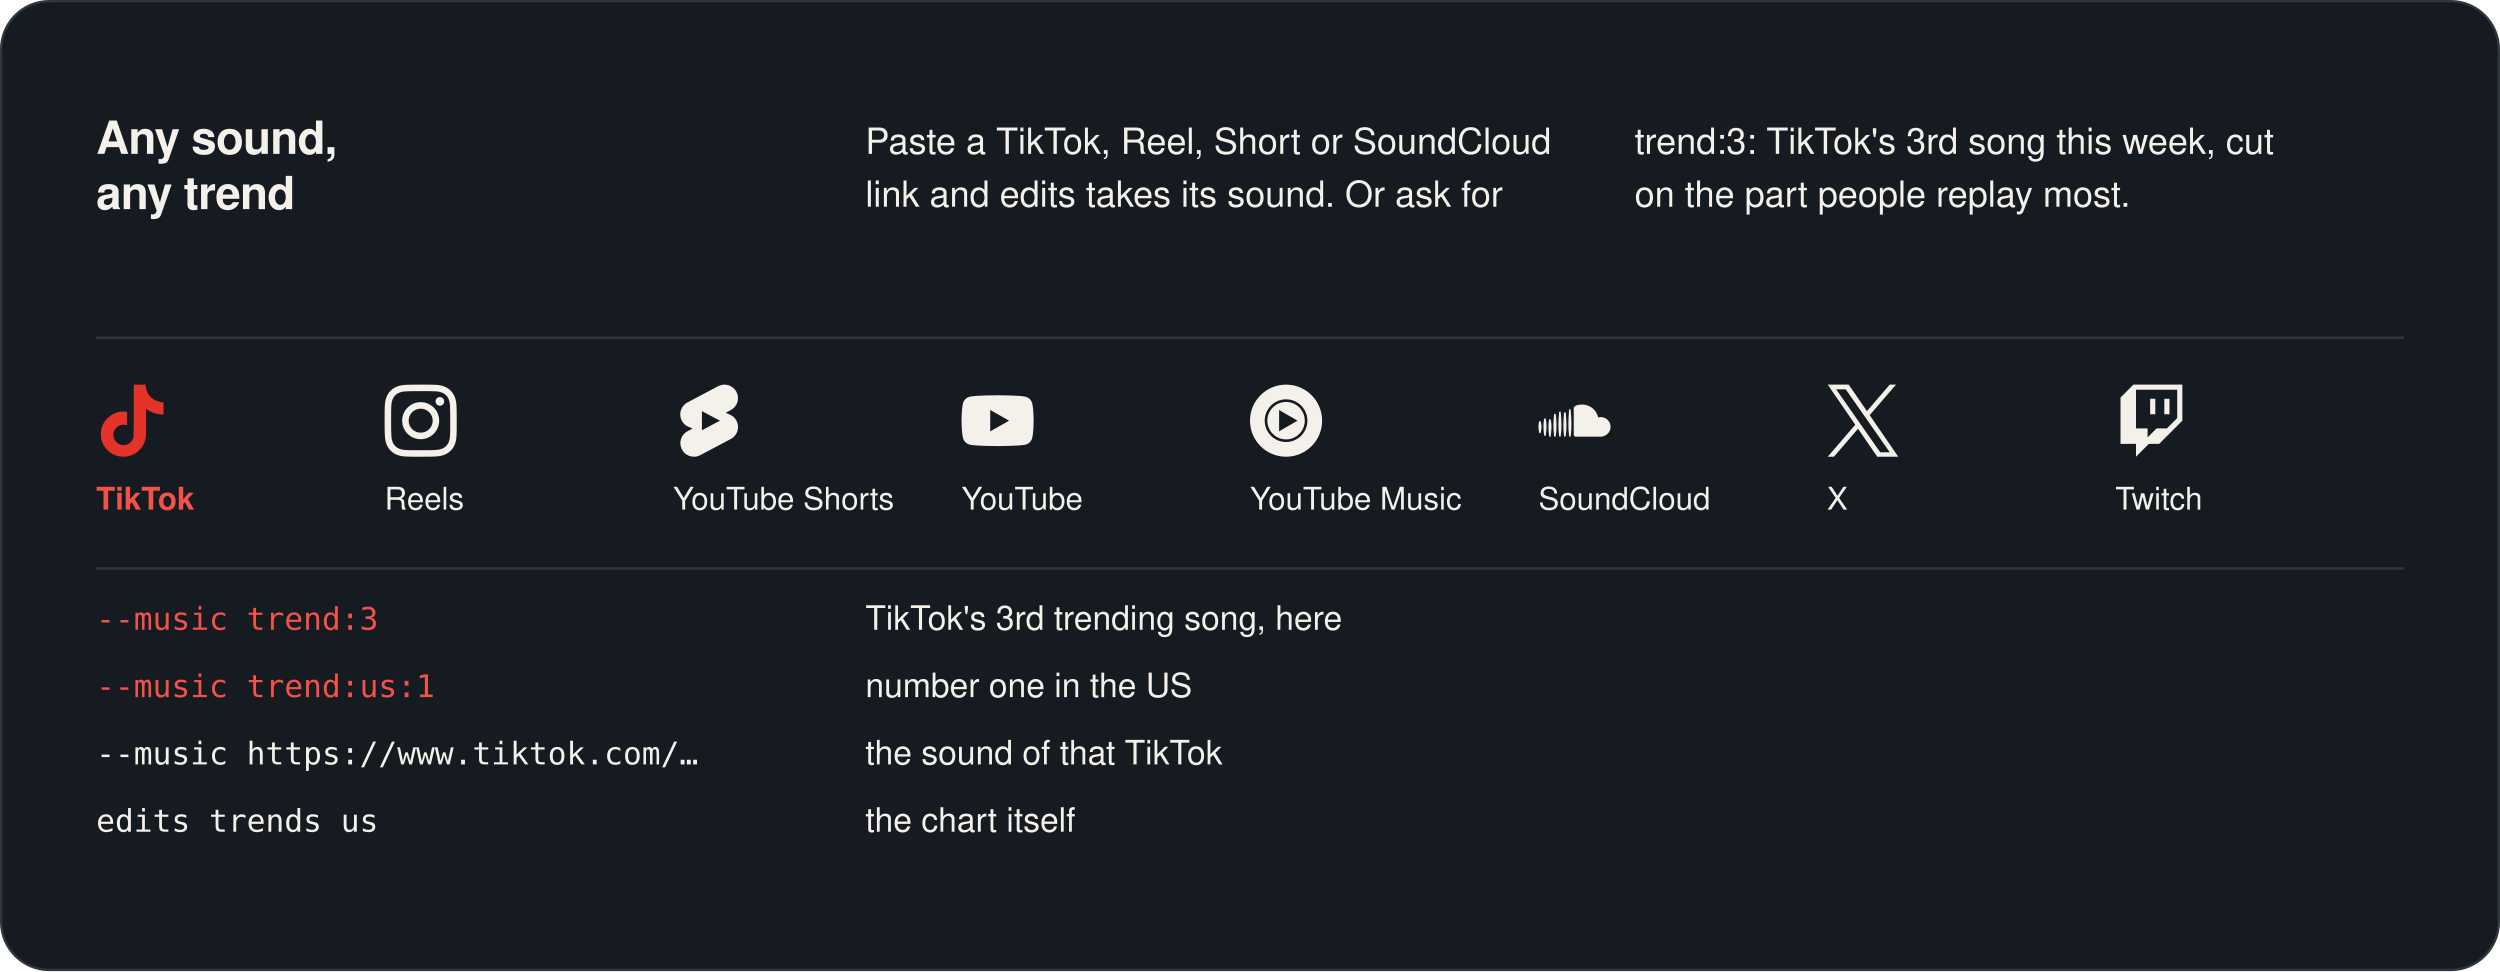
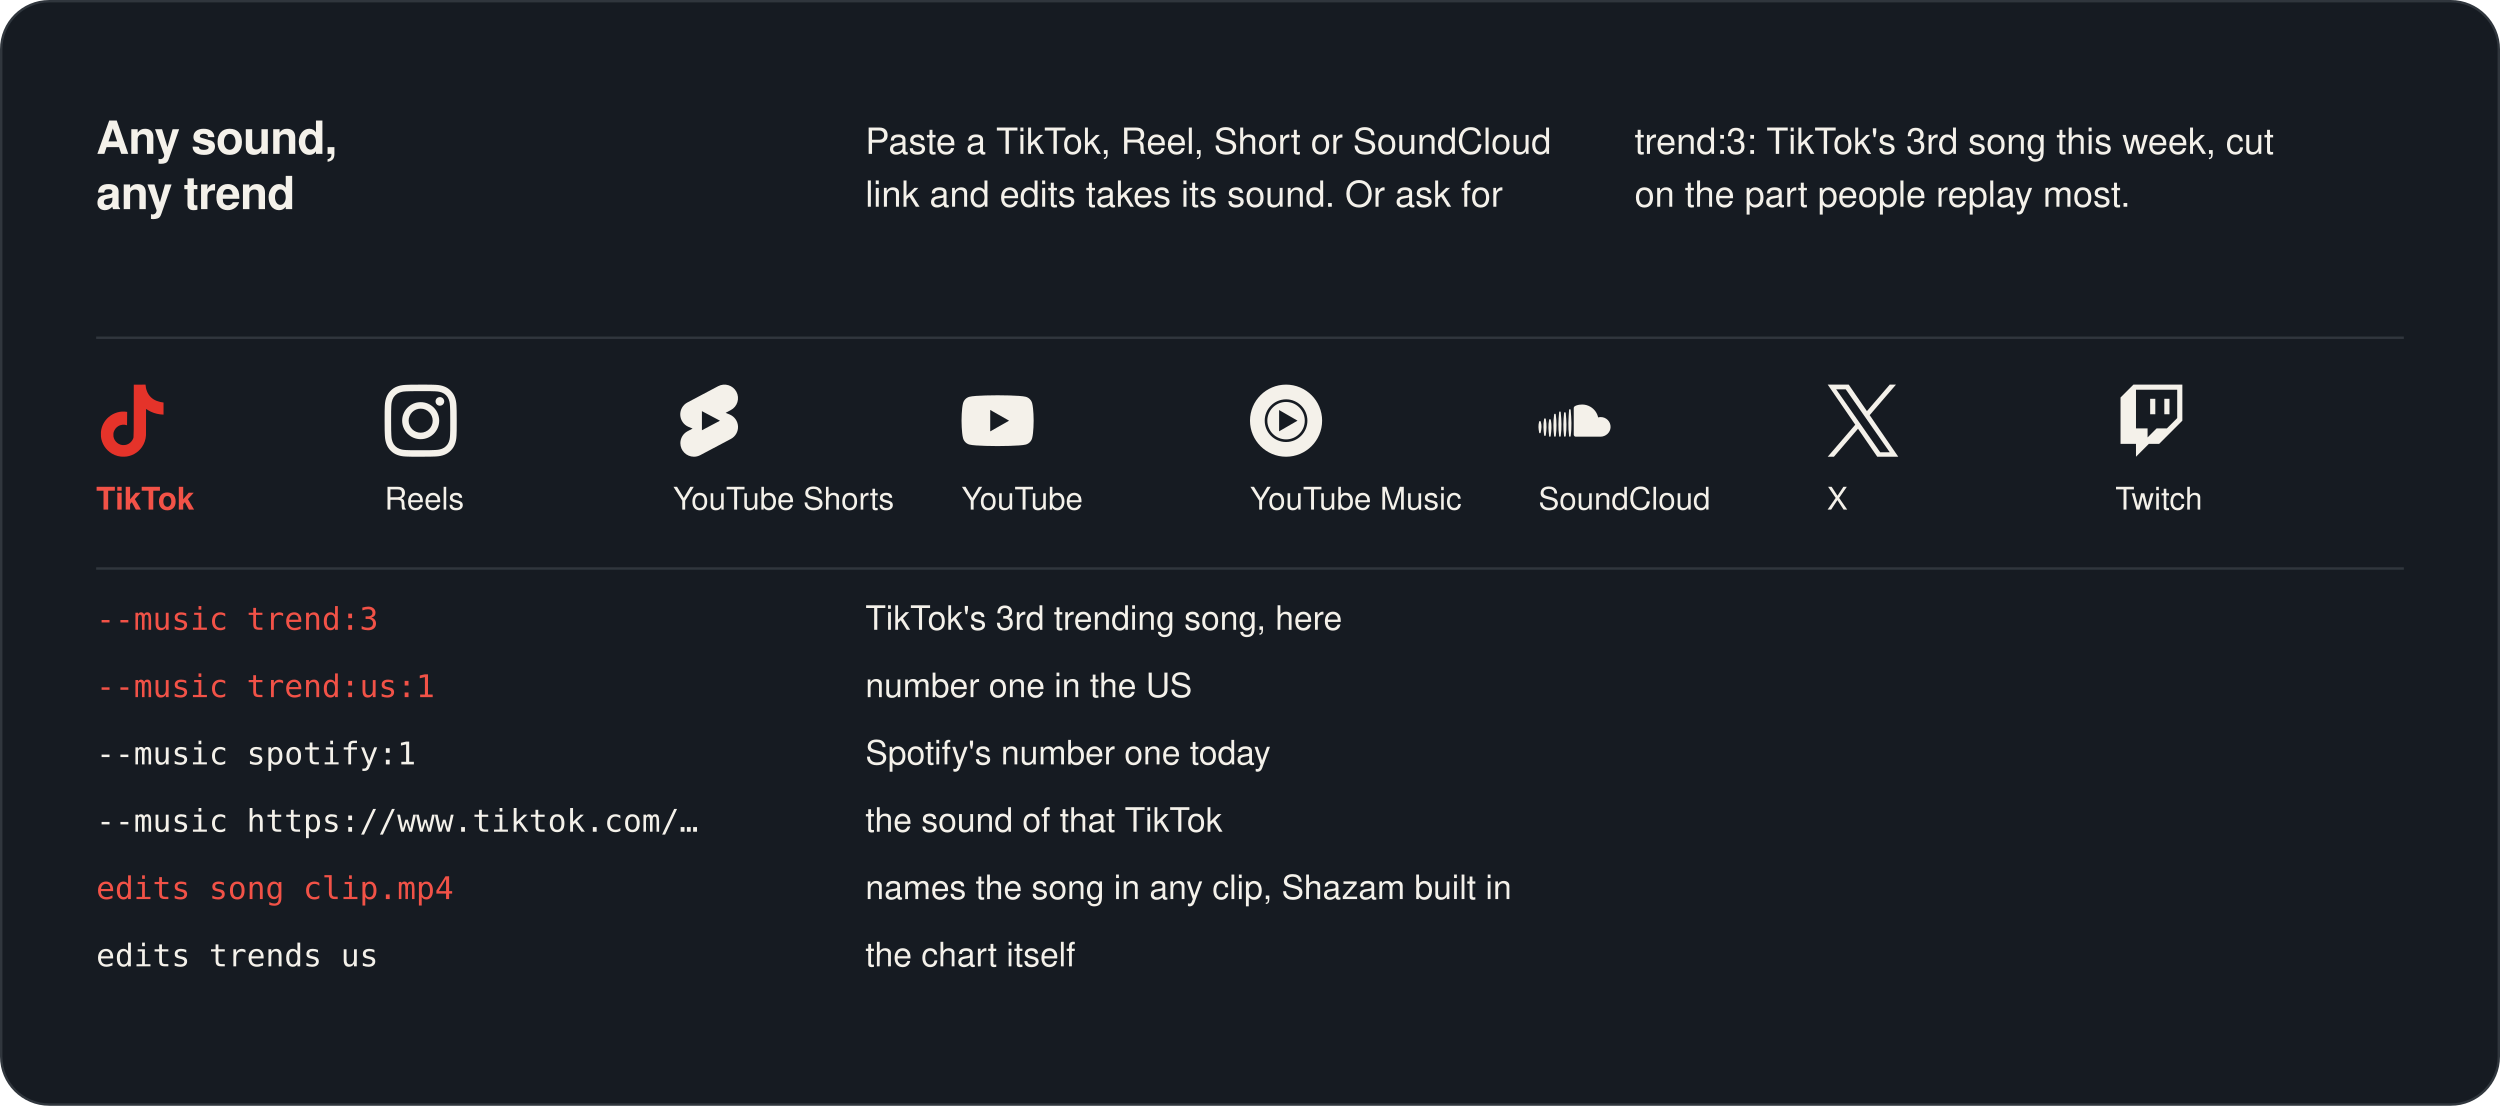
- <svg xmlns="http://www.w3.org/2000/svg" width="1040" height="404" viewBox="0 0 1040 404" role="img" aria-label="Any sound, any trend: paste a TikTok, Reel, Short, YouTube or SoundCloud link and EditsMaker takes its sound, or ask for TikTok's trending songs in any country with --music trend:3">
-   <rect x="0.5" y="0.5" width="1039" height="403" rx="20" fill="#161B22" stroke="#30363D" />
+ <svg xmlns="http://www.w3.org/2000/svg" width="1040" height="460" viewBox="0 0 1040 460" role="img" aria-label="Any sound, any trend: paste a TikTok, Reel, Short, YouTube or SoundCloud link and EditsMaker takes its sound, ask for TikTok's or Spotify's chart in any country with --music trend:3, or let it name the song in any clip with edits song">
+   <rect x="0.5" y="0.5" width="1039" height="459" rx="20" fill="#161B22" stroke="#30363D" />
  <g transform="translate(40,40)">
    <text x="0" y="24" font-family="Helvetica Neue, Helvetica, Arial, Liberation Sans, sans-serif" font-weight="700" font-size="19" fill="#F4F1EA" text-anchor="start" letter-spacing="-0.3">Any sound,</text>
    <text x="0" y="47" font-family="Helvetica Neue, Helvetica, Arial, Liberation Sans, sans-serif" font-weight="700" font-size="19" fill="#F4F1EA" text-anchor="start" letter-spacing="-0.3">any trend</text>
    <text x="320" y="24" font-family="Helvetica Neue, Helvetica, Arial, Liberation Sans, sans-serif" font-weight="300" font-size="15" fill="#F4F1EA" text-anchor="start" letter-spacing="0">Paste a TikTok, Reel, Short or SoundCloud</text>
    <text x="320" y="46" font-family="Helvetica Neue, Helvetica, Arial, Liberation Sans, sans-serif" font-weight="300" font-size="15" fill="#F4F1EA" text-anchor="start" letter-spacing="0">link and edits takes its sound. Or ask for</text>
    <text x="640" y="24" font-family="Helvetica Neue, Helvetica, Arial, Liberation Sans, sans-serif" font-weight="300" font-size="15" fill="#F4F1EA" text-anchor="start" letter-spacing="0">trend:3: TikTok's 3rd song this week, cut</text>
    <text x="640" y="46" font-family="Helvetica Neue, Helvetica, Arial, Liberation Sans, sans-serif" font-weight="300" font-size="15" fill="#F4F1EA" text-anchor="start" letter-spacing="0">on the part people replay most.</text>
    <line x1="0" y1="100.5" x2="960" y2="100.5" stroke="#30363D" stroke-width="1" />
    <path transform="translate(0,120) scale(1.25)" d="M12.525.02c1.31-.02 2.61-.01 3.91-.02.08 1.53.63 3.09 1.75 4.17 1.12 1.11 2.7 1.62 4.24 1.79v4.03c-1.44-.05-2.89-.35-4.2-.97-.57-.26-1.1-.59-1.62-.93-.01 2.92.01 5.84-.02 8.75-.08 1.4-.54 2.79-1.35 3.94-1.31 1.92-3.58 3.17-5.91 3.21-1.43.08-2.86-.31-4.08-1.03-2.02-1.19-3.44-3.37-3.65-5.71-.02-.5-.03-1-.01-1.49.18-1.9 1.12-3.72 2.58-4.96 1.66-1.44 3.98-2.13 6.15-1.72.02 1.48-.04 2.96-.04 4.44-.99-.32-2.15-.23-3.02.37-.63.41-1.11 1.04-1.36 1.75-.21.51-.15 1.07-.14 1.61.24 1.64 1.82 3.02 3.5 2.87 1.12-.01 2.19-.66 2.77-1.61.19-.33.4-.67.41-1.06.1-1.79.06-3.57.07-5.36.01-4.03-.01-8.05.02-12.07z" fill="#E5332A" fill-rule="evenodd" />
    <text x="0" y="172" font-family="Helvetica Neue, Helvetica, Arial, Liberation Sans, sans-serif" font-weight="700" font-size="13" fill="#F25247" text-anchor="start" letter-spacing="0">TikTok</text>
    <path transform="translate(120,120) scale(1.25)" d="M7.03.084c-1.277.06-2.149.264-2.911.563-.789.307-1.458.72-2.123 1.388-.665.668-1.075 1.337-1.38 2.127-.295.764-.496 1.637-.552 2.914-.056 1.278-.069 1.688-.063 4.947.006 3.259.021 3.667.083 4.947.061 1.276.264 2.148.564 2.911.308.789.72 1.457 1.388 2.123.668.665 1.337 1.074 2.128 1.38.763.295 1.636.496 2.913.552 1.277.056 1.688.069 4.946.063 3.258-.006 3.668-.021 4.948-.081 1.28-.061 2.147-.265 2.91-.563.789-.309 1.458-.72 2.123-1.388.665-.668 1.075-1.338 1.379-2.128.296-.763.497-1.636.552-2.912.056-1.281.069-1.69.063-4.948-.006-3.258-.021-3.667-.082-4.947-.061-1.28-.264-2.149-.563-2.912-.308-.789-.72-1.457-1.388-2.123C21.298 1.33 20.628.921 19.838.617 19.074.321 18.202.12 16.924.065 15.647.009 15.236-.005 11.977.001 8.718.008 8.31.021 7.03.084m.14 21.693c-1.17-.051-1.805-.245-2.229-.408-.561-.216-.96-.477-1.382-.895-.422-.418-.681-.819-.9-1.378-.164-.423-.362-1.058-.417-2.228-.059-1.264-.072-1.644-.079-4.848-.007-3.204.005-3.583.061-4.848.05-1.169.246-1.805.408-2.228.216-.561.476-.96.895-1.382.419-.422.818-.681 1.378-.9.423-.165 1.058-.361 2.227-.417 1.266-.06 1.645-.072 4.848-.079 3.203-.007 3.583.005 4.849.061 1.169.051 1.805.244 2.228.408.561.216.96.475 1.382.895.422.419.682.818.9 1.379.165.422.362 1.056.417 2.226.06 1.266.074 1.645.08 4.848.006 3.203-.005 3.583-.061 4.848-.051 1.17-.245 1.806-.408 2.229-.216.56-.476.96-.895 1.381-.419.421-.818.681-1.378.9-.422.165-1.058.362-2.226.417-1.266.059-1.645.072-4.849.079-3.204.007-3.583-.006-4.848-.061M16.953 5.586A1.44 1.44 0 1 0 18.39 4.144a1.44 1.44 0 0 0-1.437 1.442M5.838 12.012c.007 3.403 2.771 6.156 6.173 6.149 3.403-.006 6.157-2.77 6.151-6.173-.006-3.403-2.771-6.157-6.174-6.15-3.403.007-6.156 2.771-6.15 6.174M8 12.008a4 4 0 1 1 4.008 3.992A4 4 0 0 1 8 12.008" fill="#F4F1EA" fill-rule="evenodd" />
    <text x="120" y="172" font-family="Helvetica Neue, Helvetica, Arial, Liberation Sans, sans-serif" font-weight="400" font-size="13" fill="#F4F1EA" text-anchor="start" letter-spacing="0">Reels</text>
    <path transform="translate(240,120) scale(1.25)" d="m18.931 9.99-1.441-.601 1.717-.913a4.48 4.48 0 0 0 1.874-6.078 4.506 4.506 0 0 0-6.09-1.874L4.792 5.929a4.504 4.504 0 0 0-2.402 4.193 4.521 4.521 0 0 0 2.666 3.904c.036.012 1.442.6 1.442.6l-1.706.901a4.51 4.51 0 0 0-2.369 3.967A4.528 4.528 0 0 0 6.93 24c.725 0 1.437-.174 2.08-.508l10.21-5.406a4.494 4.494 0 0 0 2.39-4.192 4.525 4.525 0 0 0-2.678-3.904ZM9.597 15.19V8.824l6.007 3.184z" fill="#F4F1EA" fill-rule="evenodd" />
    <text x="240" y="172" font-family="Helvetica Neue, Helvetica, Arial, Liberation Sans, sans-serif" font-weight="400" font-size="13" fill="#F4F1EA" text-anchor="start" letter-spacing="0">YouTube Shorts</text>
    <path transform="translate(360,120) scale(1.25)" d="M23.498 6.186a3.016 3.016 0 0 0-2.122-2.136C19.505 3.545 12 3.545 12 3.545s-7.505 0-9.377.505A3.017 3.017 0 0 0 .502 6.186C0 8.07 0 12 0 12s0 3.93.502 5.814a3.016 3.016 0 0 0 2.122 2.136c1.871.505 9.376.505 9.376.505s7.505 0 9.377-.505a3.015 3.015 0 0 0 2.122-2.136C24 15.93 24 12 24 12s0-3.93-.502-5.814zM9.545 15.568V8.432L15.818 12l-6.273 3.568z" fill="#F4F1EA" fill-rule="evenodd" />
    <text x="360" y="172" font-family="Helvetica Neue, Helvetica, Arial, Liberation Sans, sans-serif" font-weight="400" font-size="13" fill="#F4F1EA" text-anchor="start" letter-spacing="0">YouTube</text>
    <path transform="translate(480,120) scale(1.25)" d="M12 0C5.376 0 0 5.376 0 12s5.376 12 12 12 12-5.376 12-12S18.624 0 12 0zm0 19.104c-3.924 0-7.104-3.18-7.104-7.104S8.076 4.896 12 4.896s7.104 3.18 7.104 7.104-3.18 7.104-7.104 7.104zm0-13.332c-3.432 0-6.228 2.796-6.228 6.228S8.568 18.228 12 18.228s6.228-2.796 6.228-6.228S15.432 5.772 12 5.772zM9.684 15.54V8.46L15.816 12l-6.132 3.54z" fill="#F4F1EA" fill-rule="evenodd" />
    <text x="480" y="172" font-family="Helvetica Neue, Helvetica, Arial, Liberation Sans, sans-serif" font-weight="400" font-size="13" fill="#F4F1EA" text-anchor="start" letter-spacing="0">YouTube Music</text>
    <path transform="translate(600,120) scale(1.25)" d="M23.999 14.165c-.052 1.796-1.612 3.169-3.4 3.169h-8.18a.68.68 0 0 1-.675-.683V7.862a.747.747 0 0 1 .452-.724s.75-.513 2.333-.513a5.364 5.364 0 0 1 2.763.755 5.433 5.433 0 0 1 2.57 3.54c.282-.08.574-.121.868-.12.884 0 1.73.358 2.347.992s.948 1.49.922 2.373ZM10.721 8.421c.247 2.98.427 5.697 0 8.672a.264.264 0 0 1-.53 0c-.395-2.946-.22-5.718 0-8.672a.264.264 0 0 1 .53 0ZM9.072 9.448c.285 2.659.37 4.986-.006 7.655a.277.277 0 0 1-.55 0c-.331-2.63-.256-5.02 0-7.655a.277.277 0 0 1 .556 0Zm-1.663-.257c.27 2.726.39 5.171 0 7.904a.266.266 0 0 1-.532 0c-.38-2.69-.257-5.21 0-7.904a.266.266 0 0 1 .532 0Zm-1.647.77a26.108 26.108 0 0 1-.008 7.147.272.272 0 0 1-.542 0 27.955 27.955 0 0 1 0-7.147.275.275 0 0 1 .55 0Zm-1.67 1.769c.421 1.865.228 3.5-.029 5.388a.257.257 0 0 1-.514 0c-.21-1.858-.398-3.549 0-5.389a.272.272 0 0 1 .543 0Zm-1.655-.273c.388 1.897.26 3.508-.01 5.412-.026.28-.514.283-.54 0-.244-1.878-.347-3.54-.01-5.412a.283.283 0 0 1 .56 0Zm-1.668.911c.4 1.268.257 2.292-.026 3.572a.257.257 0 0 1-.514 0c-.241-1.262-.354-2.312-.023-3.572a.283.283 0 0 1 .563 0Z" fill="#F4F1EA" fill-rule="evenodd" />
    <text x="600" y="172" font-family="Helvetica Neue, Helvetica, Arial, Liberation Sans, sans-serif" font-weight="400" font-size="13" fill="#F4F1EA" text-anchor="start" letter-spacing="0">SoundCloud</text>
    <path transform="translate(720,120) scale(1.25)" d="M14.234 10.162 22.977 0h-2.072l-7.591 8.824L7.251 0H.258l9.168 13.343L.258 24H2.33l8.016-9.318L16.749 24h6.993zm-2.837 3.299-.929-1.329L3.076 1.56h3.182l5.965 8.532.929 1.329 7.754 11.09h-3.182z" fill="#F4F1EA" fill-rule="evenodd" />
    <text x="720" y="172" font-family="Helvetica Neue, Helvetica, Arial, Liberation Sans, sans-serif" font-weight="400" font-size="13" fill="#F4F1EA" text-anchor="start" letter-spacing="0">X</text>
    <path transform="translate(840,120) scale(1.25)" d="M11.571 4.714h1.715v5.143H11.57zm4.715 0H18v5.143h-1.714zM6 0L1.714 4.286v15.428h5.143V24l4.286-4.286h3.428L22.286 12V0zm14.571 11.143l-3.428 3.428h-3.429l-3 3v-3H6.857V1.714h13.714Z" fill="#F4F1EA" fill-rule="evenodd" />
    <text x="840" y="172" font-family="Helvetica Neue, Helvetica, Arial, Liberation Sans, sans-serif" font-weight="400" font-size="13" fill="#F4F1EA" text-anchor="start" letter-spacing="0">Twitch</text>
    <line x1="0" y1="196.5" x2="960" y2="196.5" stroke="#30363D" stroke-width="1" />
    <text x="0" y="222" font-family="ui-monospace, JetBrains Mono, SF Mono, Menlo, monospace" font-weight="400" font-size="13" fill="#F25247" text-anchor="start" letter-spacing="0">--music trend:3</text>
    <text x="320" y="222" font-family="Helvetica Neue, Helvetica, Arial, Liberation Sans, sans-serif" font-weight="300" font-size="14" fill="#F4F1EA" text-anchor="start" letter-spacing="0">TikTok's 3rd trending song, here</text>
    <text x="0" y="250" font-family="ui-monospace, JetBrains Mono, SF Mono, Menlo, monospace" font-weight="400" font-size="13" fill="#F25247" text-anchor="start" letter-spacing="0">--music trend:us:1</text>
    <text x="320" y="250" font-family="Helvetica Neue, Helvetica, Arial, Liberation Sans, sans-serif" font-weight="300" font-size="14" fill="#F4F1EA" text-anchor="start" letter-spacing="0">number one in the US</text>
-     <text x="0" y="278" font-family="ui-monospace, JetBrains Mono, SF Mono, Menlo, monospace" font-weight="400" font-size="13" fill="#F4F1EA" text-anchor="start" letter-spacing="0">--music https://www.tiktok.com/…</text>
-     <text x="320" y="278" font-family="Helvetica Neue, Helvetica, Arial, Liberation Sans, sans-serif" font-weight="300" font-size="14" fill="#F4F1EA" text-anchor="start" letter-spacing="0">the sound of that TikTok</text>
-     <text x="0" y="306" font-family="ui-monospace, JetBrains Mono, SF Mono, Menlo, monospace" font-weight="400" font-size="13" fill="#F4F1EA" text-anchor="start" letter-spacing="0">edits trends us</text>
-     <text x="320" y="306" font-family="Helvetica Neue, Helvetica, Arial, Liberation Sans, sans-serif" font-weight="300" font-size="14" fill="#F4F1EA" text-anchor="start" letter-spacing="0">the chart itself</text>
+     <text x="0" y="278" font-family="ui-monospace, JetBrains Mono, SF Mono, Menlo, monospace" font-weight="400" font-size="13" fill="#F4F1EA" text-anchor="start" letter-spacing="0">--music spotify:1</text>
+     <text x="320" y="278" font-family="Helvetica Neue, Helvetica, Arial, Liberation Sans, sans-serif" font-weight="300" font-size="14" fill="#F4F1EA" text-anchor="start" letter-spacing="0">Spotify's number one today</text>
+     <text x="0" y="306" font-family="ui-monospace, JetBrains Mono, SF Mono, Menlo, monospace" font-weight="400" font-size="13" fill="#F4F1EA" text-anchor="start" letter-spacing="0">--music https://www.tiktok.com/…</text>
+     <text x="320" y="306" font-family="Helvetica Neue, Helvetica, Arial, Liberation Sans, sans-serif" font-weight="300" font-size="14" fill="#F4F1EA" text-anchor="start" letter-spacing="0">the sound of that TikTok</text>
+     <text x="0" y="334" font-family="ui-monospace, JetBrains Mono, SF Mono, Menlo, monospace" font-weight="400" font-size="13" fill="#F25247" text-anchor="start" letter-spacing="0">edits song clip.mp4</text>
+     <text x="320" y="334" font-family="Helvetica Neue, Helvetica, Arial, Liberation Sans, sans-serif" font-weight="300" font-size="14" fill="#F4F1EA" text-anchor="start" letter-spacing="0">names the song in any clip, Shazam built in</text>
+     <text x="0" y="362" font-family="ui-monospace, JetBrains Mono, SF Mono, Menlo, monospace" font-weight="400" font-size="13" fill="#F4F1EA" text-anchor="start" letter-spacing="0">edits trends us</text>
+     <text x="320" y="362" font-family="Helvetica Neue, Helvetica, Arial, Liberation Sans, sans-serif" font-weight="300" font-size="14" fill="#F4F1EA" text-anchor="start" letter-spacing="0">the chart itself</text>
  </g>
</svg>
